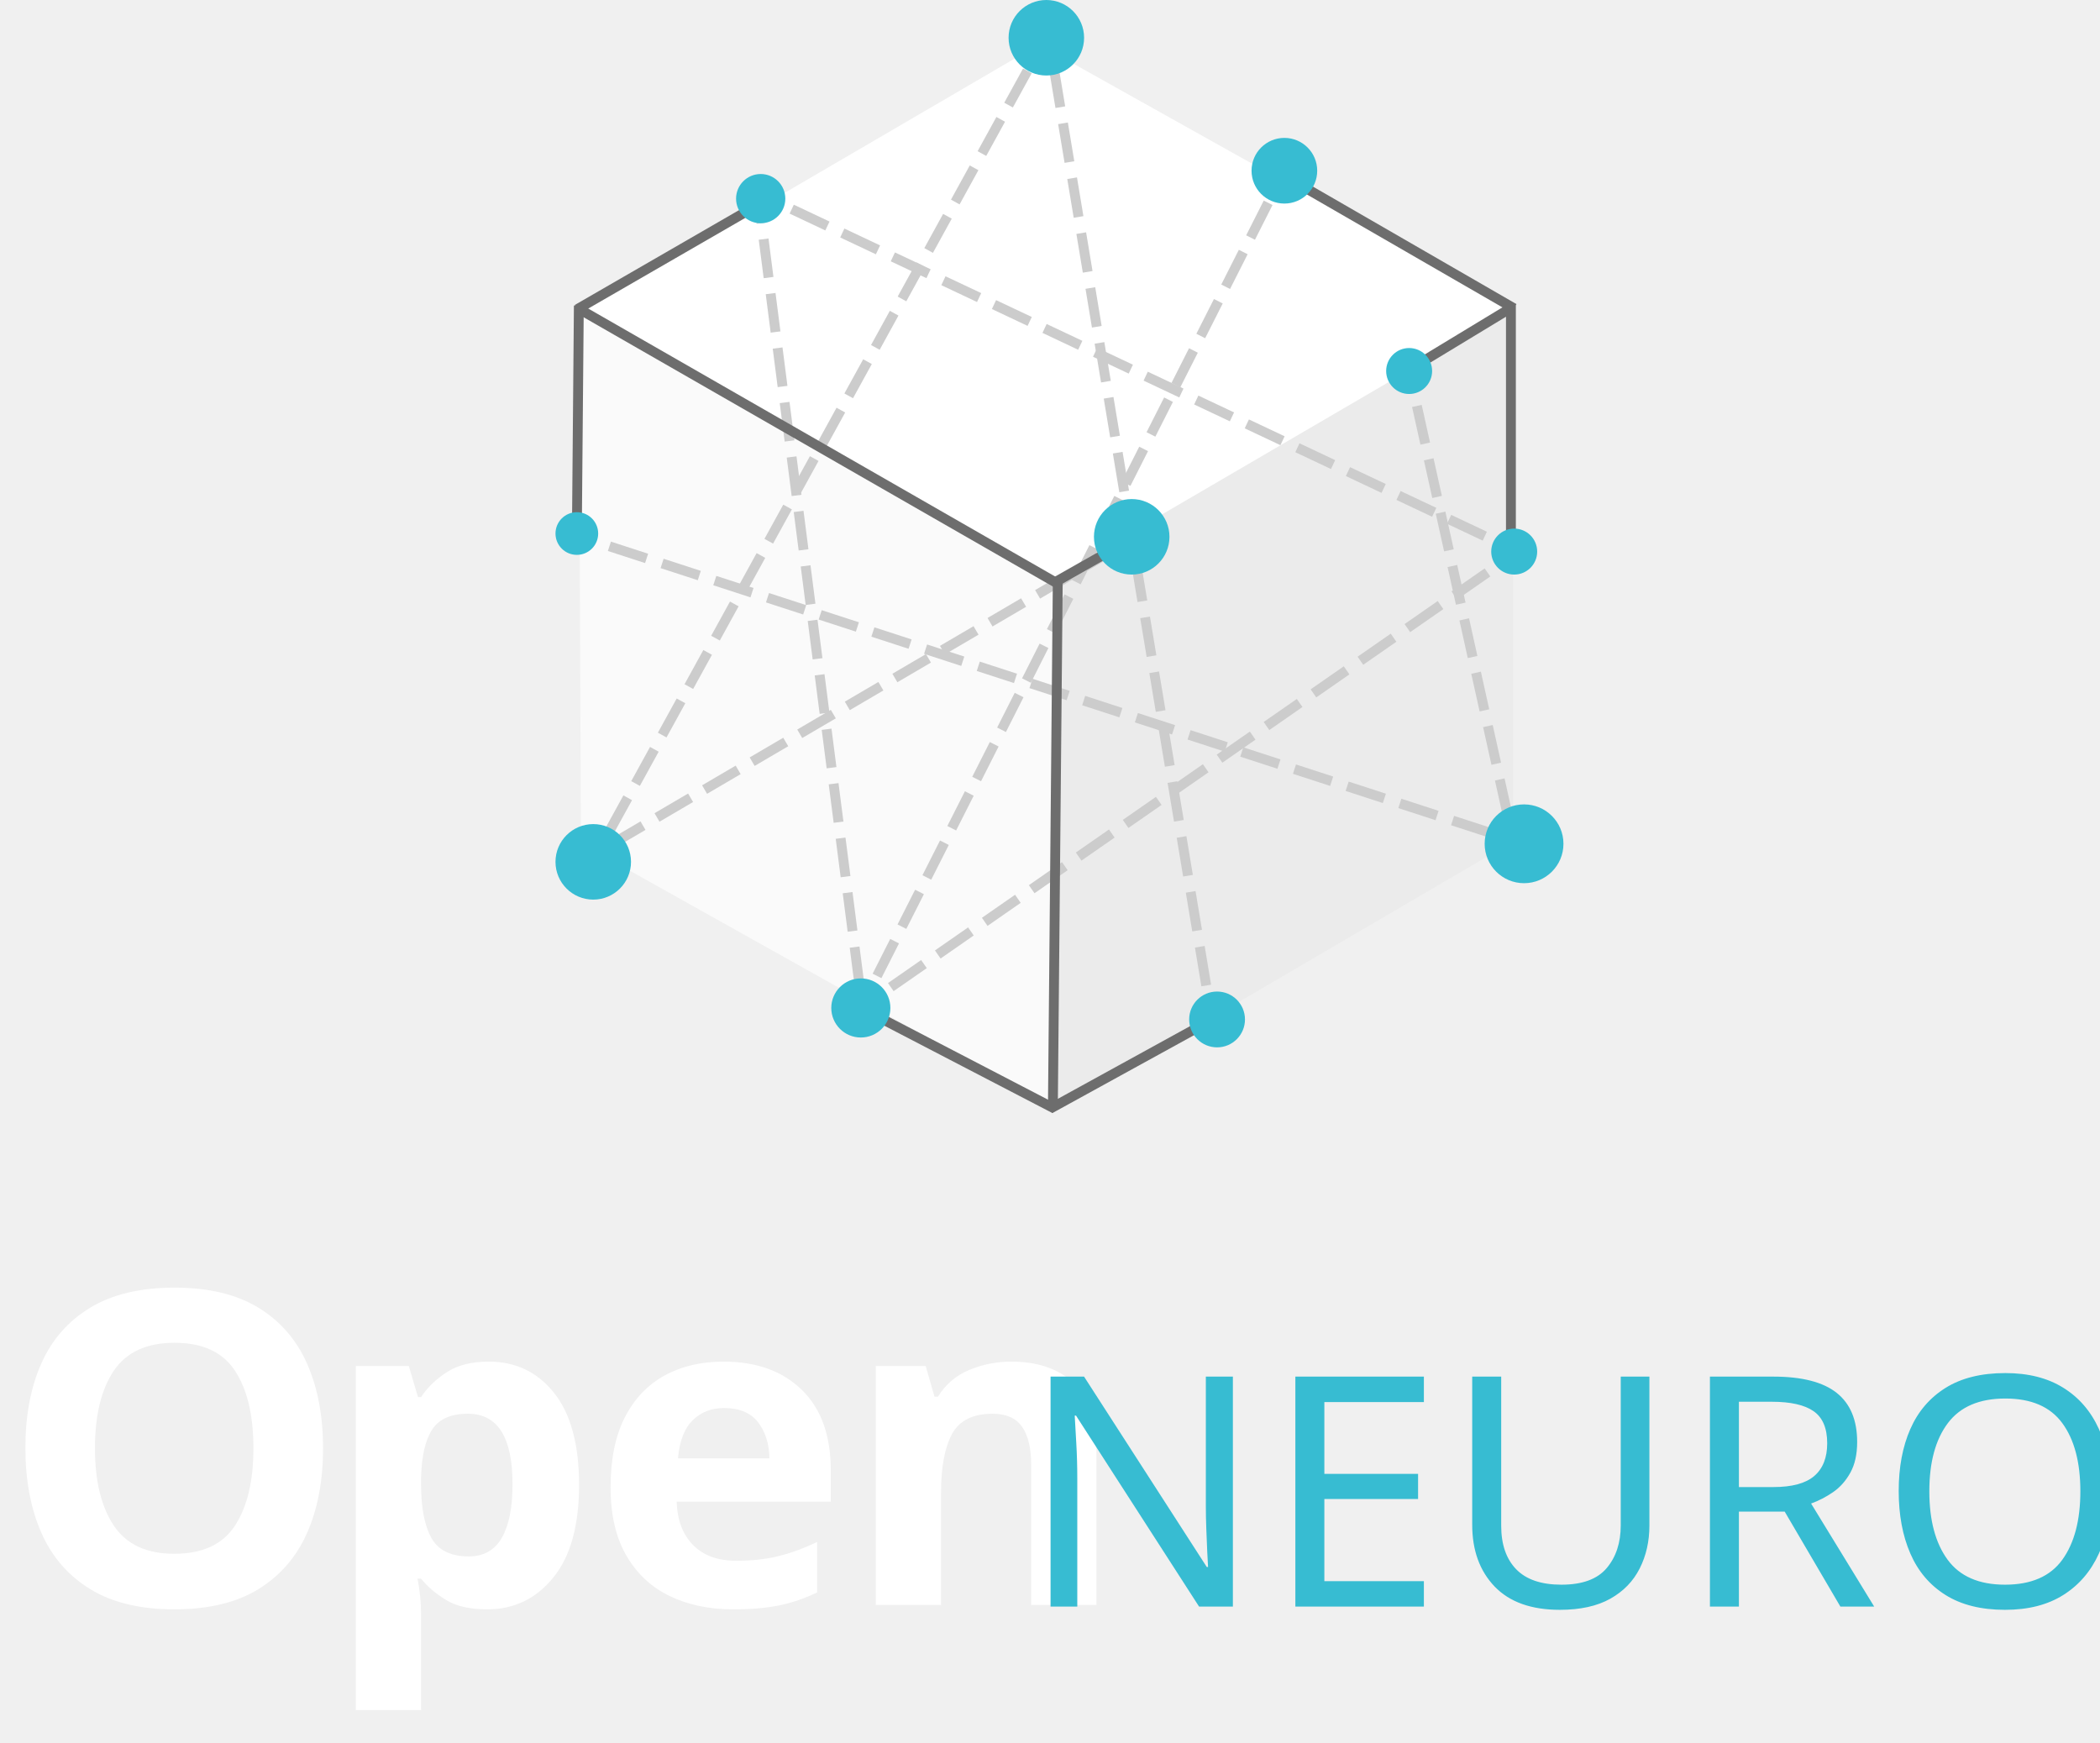
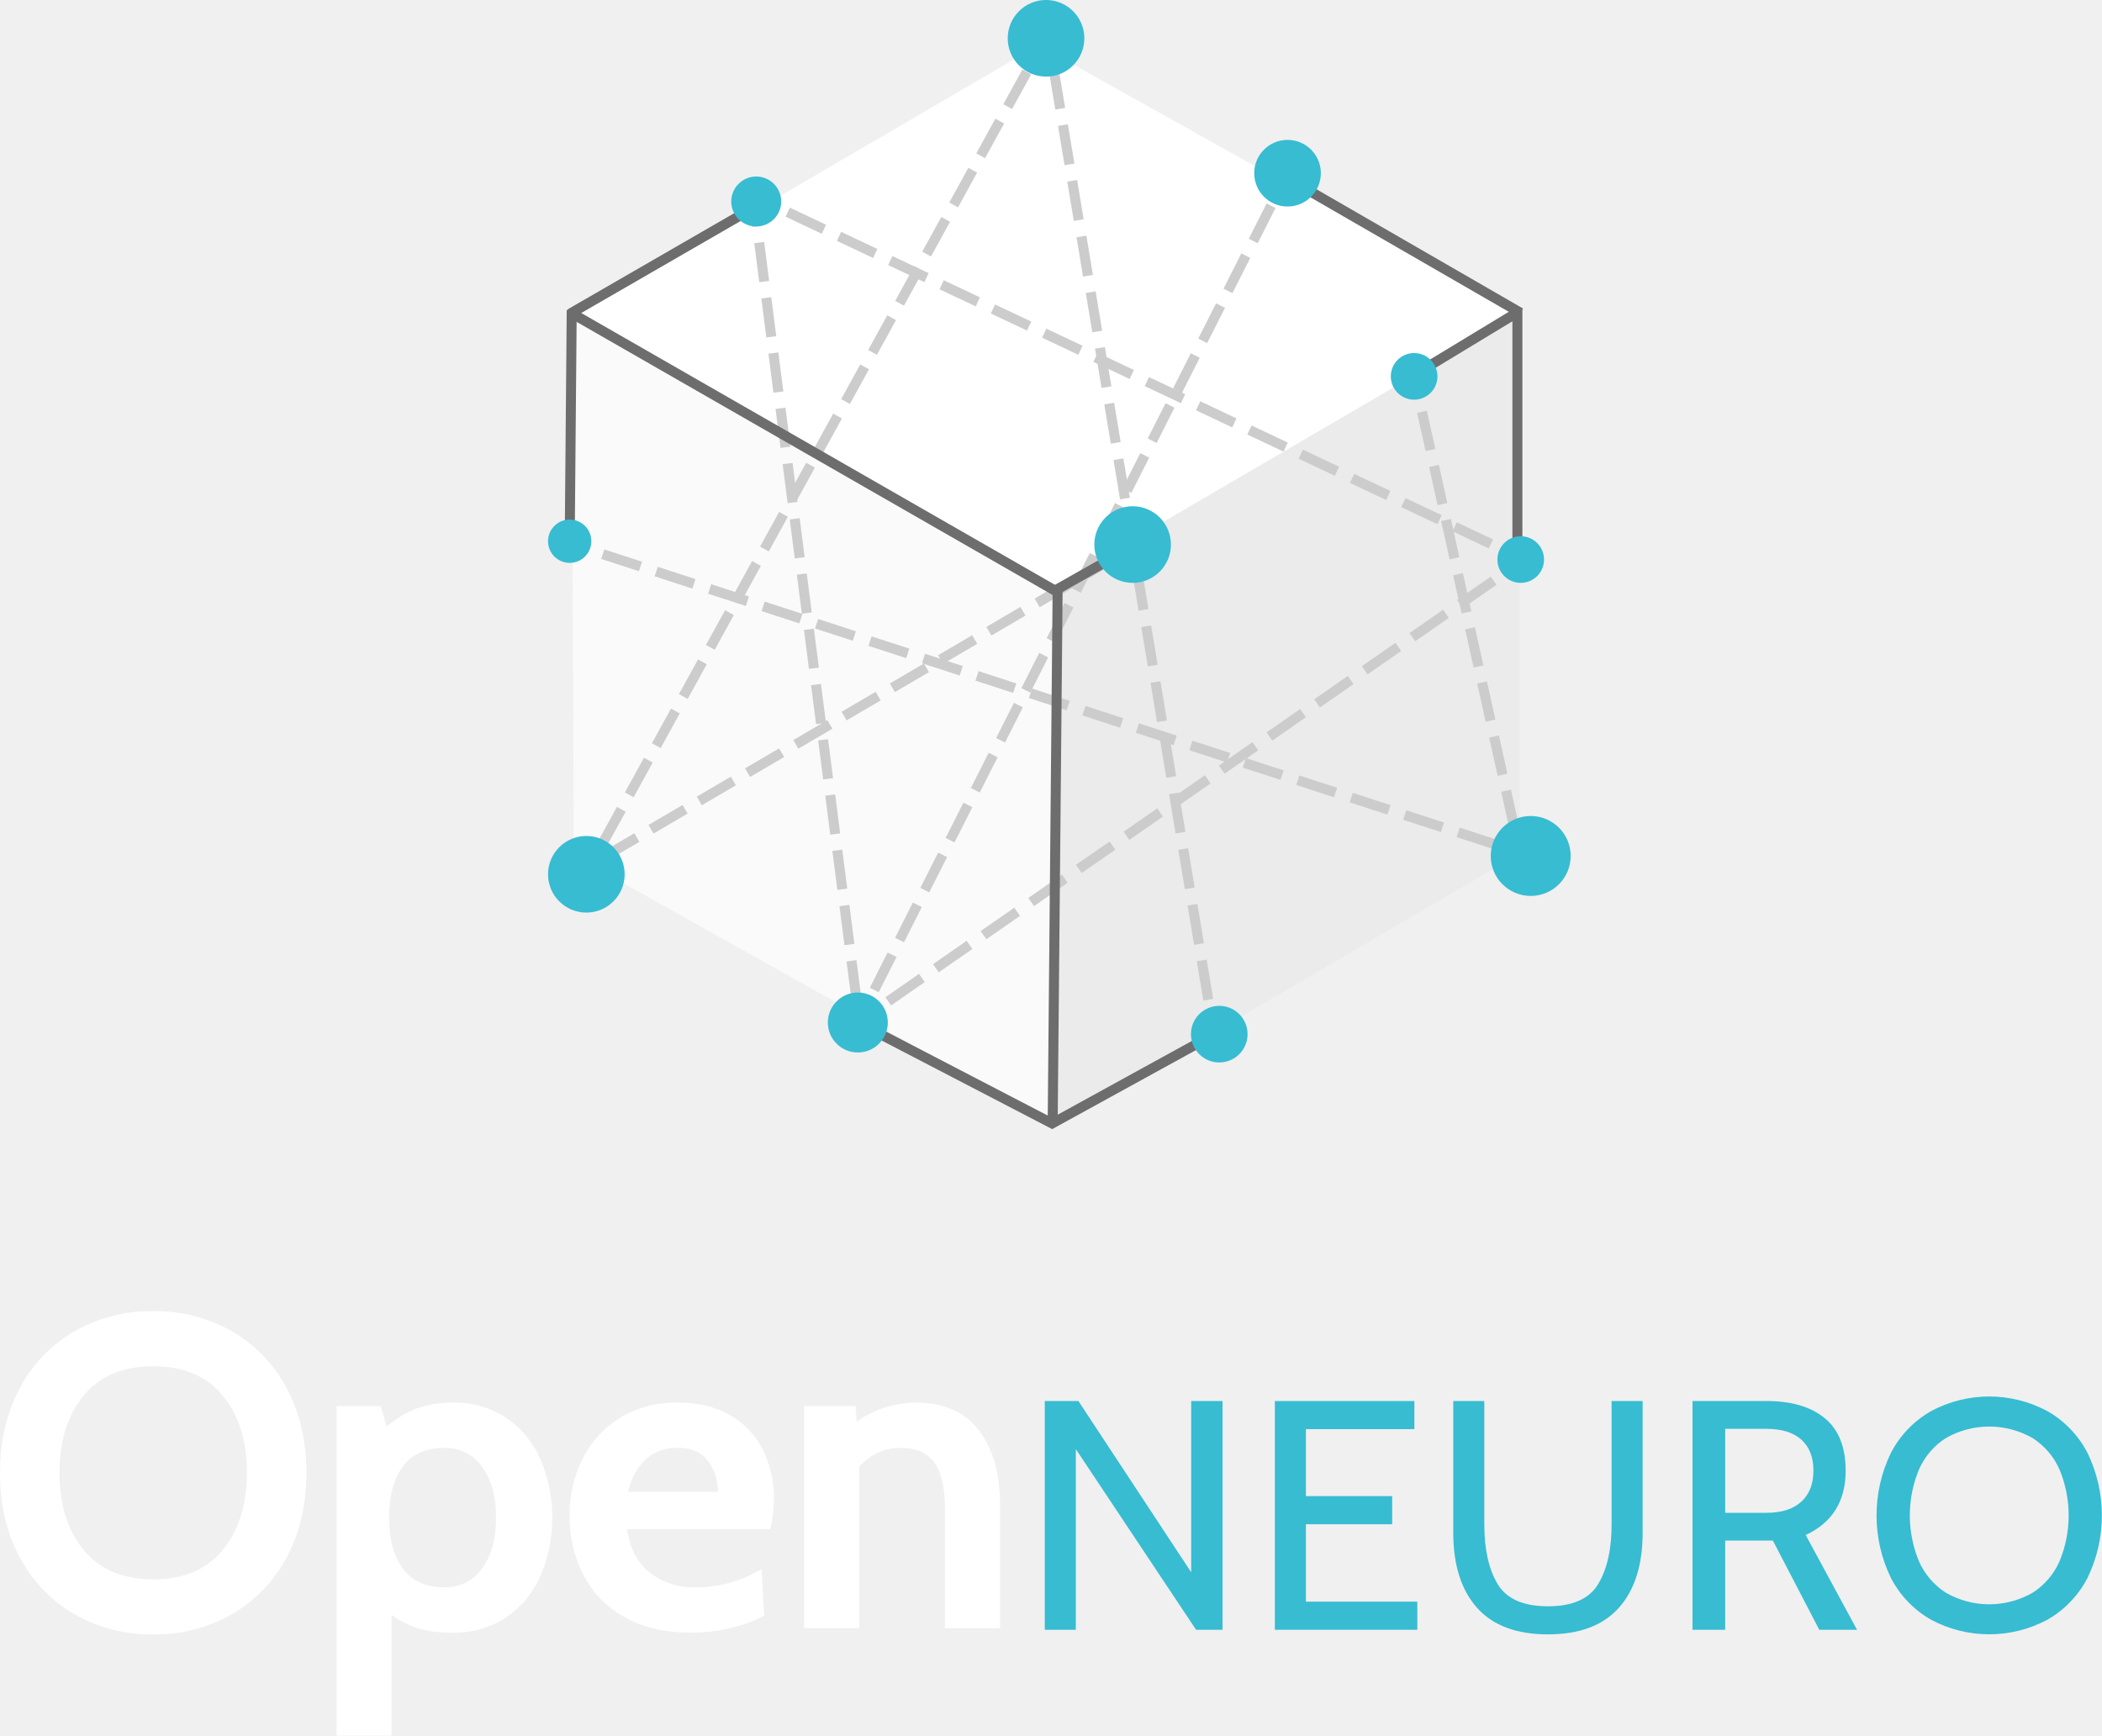
- <svg xmlns="http://www.w3.org/2000/svg" viewBox="0 0 639.61 530.7">
+ <svg xmlns="http://www.w3.org/2000/svg" viewBox="0 0 631.02 521.1">
  <g id="Layer_2" data-name="Layer 2">
    <g id="Layer_1-2" data-name="Layer 1">
-       <polygon points="460.89 256.25 320.62 338.36 320.62 176.01 460.89 93.9 460.89 256.25" style="fill:#ebebeb" />
-       <polygon points="460.77 94.3 319.24 176.92 174.91 96.15 316.44 13.53 460.77 94.3" style="fill:#fff" />
-       <polygon points="321.24 176.78 321.88 337.99 176.93 256.85 176.3 95.64 321.24 176.78" style="fill:#fafafa" />
-     </g>
-     <g id="Layer_5" data-name="Layer 5">
-       <line x1="180.19" y1="263" x2="183.08" y2="257.74" style="fill:none;stroke:#ccc;stroke-miterlimit:10;stroke-width:3px" />
-       <line x1="185.46" y1="253.4" x2="314.1" y2="19.43" style="fill:none;stroke:#ccc;stroke-miterlimit:10;stroke-width:3px;stroke-dasharray:11.889,4.954" />
-       <line x1="315.29" y1="17.26" x2="318.19" y2="12" style="fill:none;stroke:#ccc;stroke-miterlimit:10;stroke-width:3px" />
-       <line x1="369.19" y1="311" x2="368.2" y2="305.08" style="fill:none;stroke:#ccc;stroke-miterlimit:10;stroke-width:3px" />
-       <line x1="367.39" y1="300.16" x2="320.58" y2="18.38" style="fill:none;stroke:#ccc;stroke-miterlimit:10;stroke-width:3px;stroke-dasharray:11.964,4.985" />
-       <line x1="320.17" y1="15.92" x2="319.19" y2="10" style="fill:none;stroke:#ccc;stroke-miterlimit:10;stroke-width:3px" />
-       <line x1="262.19" y1="307" x2="264.89" y2="301.65" style="fill:none;stroke:#ccc;stroke-miterlimit:10;stroke-width:3px" />
-       <line x1="267.12" y1="297.24" x2="387.36" y2="59.56" style="fill:none;stroke:#ccc;stroke-miterlimit:10;stroke-width:3px;stroke-dasharray:11.86,4.942" />
-       <line x1="388.48" y1="57.35" x2="391.19" y2="52" style="fill:none;stroke:#ccc;stroke-miterlimit:10;stroke-width:3px" />
-       <line x1="231.19" y1="59" x2="236.61" y2="61.56" style="fill:none;stroke:#ccc;stroke-miterlimit:10;stroke-width:3px" />
-       <line x1="241.14" y1="63.7" x2="454.49" y2="164.37" style="fill:none;stroke:#ccc;stroke-miterlimit:10;stroke-width:3px;stroke-dasharray:12.021,5.009" />
-       <line x1="456.76" y1="165.44" x2="462.19" y2="168" style="fill:none;stroke:#ccc;stroke-miterlimit:10;stroke-width:3px" />
-       <line x1="429.19" y1="113" x2="430.48" y2="118.86" style="fill:none;stroke:#ccc;stroke-miterlimit:10;stroke-width:3px" />
-       <line x1="431.55" y1="123.64" x2="459.86" y2="251.25" style="fill:none;stroke:#ccc;stroke-miterlimit:10;stroke-width:3px;stroke-dasharray:11.75,4.896" />
-       <line x1="460.39" y1="253.64" x2="461.69" y2="259.5" style="fill:none;stroke:#ccc;stroke-miterlimit:10;stroke-width:3px" />
-       <line x1="175.19" y1="163" x2="180.89" y2="164.86" style="fill:none;stroke:#ccc;stroke-miterlimit:10;stroke-width:3px" />
-       <line x1="185.61" y1="166.39" x2="456.12" y2="254.38" style="fill:none;stroke:#ccc;stroke-miterlimit:10;stroke-width:3px;stroke-dasharray:11.914,4.964" />
-       <line x1="458.48" y1="255.14" x2="464.19" y2="257" style="fill:none;stroke:#ccc;stroke-miterlimit:10;stroke-width:3px" />
-       <line x1="462.19" y1="168" x2="457.26" y2="171.42" style="fill:none;stroke:#ccc;stroke-miterlimit:10;stroke-width:3px" />
-       <line x1="453.05" y1="174.35" x2="269.22" y2="302.11" style="fill:none;stroke:#ccc;stroke-miterlimit:10;stroke-width:3px;stroke-dasharray:12.295,5.123" />
-       <line x1="267.11" y1="303.58" x2="262.19" y2="307" style="fill:none;stroke:#ccc;stroke-miterlimit:10;stroke-width:3px" />
-       <line x1="176.19" y1="263" x2="181.36" y2="259.97" style="fill:none;stroke:#ccc;stroke-miterlimit:10;stroke-width:3px" />
-       <line x1="185.62" y1="257.47" x2="342.88" y2="165.28" style="fill:none;stroke:#ccc;stroke-miterlimit:10;stroke-width:3px;stroke-dasharray:11.856,4.94" />
-       <line x1="345.01" y1="164.03" x2="350.19" y2="161" style="fill:none;stroke:#ccc;stroke-miterlimit:10;stroke-width:3px" />
-       <line x1="231.19" y1="62" x2="231.95" y2="67.95" style="fill:none;stroke:#ccc;stroke-miterlimit:10;stroke-width:3px" />
-       <line x1="232.58" y1="72.83" x2="262.11" y2="302.61" style="fill:none;stroke:#ccc;stroke-miterlimit:10;stroke-width:3px;stroke-dasharray:11.805,4.919" />
-       <line x1="262.42" y1="305.05" x2="263.19" y2="311" style="fill:none;stroke:#ccc;stroke-miterlimit:10;stroke-width:3px" />
-       <line x1="176.19" y1="94" x2="321.69" y2="177.5" style="fill:none;stroke:#6d6d6d;stroke-miterlimit:10;stroke-width:3px" />
-       <line x1="320.69" y1="336.5" x2="322.18" y2="176" style="fill:none;stroke:#6d6d6d;stroke-miterlimit:10;stroke-width:3px" />
-       <line x1="461.13" y1="93.92" x2="390.2" y2="52.97" style="fill:none;stroke:#6d6d6d;stroke-miterlimit:10;stroke-width:3px" />
-       <line x1="460.19" y1="169" x2="460.19" y2="93" style="fill:none;stroke:#6d6d6d;stroke-miterlimit:10;stroke-width:3px" />
-       <line x1="370.19" y1="310" x2="319.83" y2="337.69" style="fill:none;stroke:#6d6d6d;stroke-miterlimit:10;stroke-width:3px" />
-       <line x1="262.19" y1="307" x2="321.25" y2="337.69" style="fill:none;stroke:#6d6d6d;stroke-miterlimit:10;stroke-width:3px" />
-       <line x1="427.69" y1="113.5" x2="460.69" y2="93.5" style="fill:none;stroke:#6d6d6d;stroke-miterlimit:10;stroke-width:3px" />
-       <line x1="175.69" y1="163.5" x2="176.3" y2="93.07" style="fill:none;stroke:#6d6d6d;stroke-miterlimit:10;stroke-width:3px" />
-       <line x1="233.06" y1="61.13" x2="175.82" y2="94.18" style="fill:none;stroke:#6d6d6d;stroke-miterlimit:10;stroke-width:3px" />
-       <line x1="321.98" y1="176.97" x2="338.69" y2="167.5" style="fill:none;stroke:#6d6d6d;stroke-miterlimit:10;stroke-width:3px" />
-     </g>
-     <g id="Layer_4" data-name="Layer 4">
-       <circle cx="180.69" cy="262.5" r="11.5" style="fill:#37bcd2" />
-       <circle cx="318.69" cy="11.5" r="11.5" style="fill:#37bcd2" />
-       <circle cx="344.69" cy="163.5" r="11.5" style="fill:#37bcd2" />
-       <circle cx="175.69" cy="162.5" r="6.5" style="fill:#37bcd2" />
-       <circle cx="231.69" cy="60.5" r="7.5" style="fill:#37bcd2" />
-       <circle cx="464.19" cy="257" r="12" style="fill:#37bcd2" />
-       <circle cx="461.19" cy="168" r="7" style="fill:#37bcd2" />
-       <circle cx="429.19" cy="113" r="7" style="fill:#37bcd2" />
-       <circle cx="370.69" cy="310.5" r="8.5" style="fill:#37bcd2" />
-       <circle cx="262.19" cy="307" r="9" style="fill:#37bcd2" />
-       <circle cx="391.19" cy="52" r="10" style="fill:#37bcd2" />
-     </g>
-     <g id="Layer_3" data-name="Layer 3">
-       <text transform="translate(0 488.84)" style="font-size:133.311px;fill:#fff;font-family:Cabin-Bold, Cabin;font-weight:700;letter-spacing:-0.025em">O<tspan x="97.98" y="0" style="letter-spacing:-0.018em">pen</tspan>
-       </text>
-       <text transform="translate(310.46 489.33)" style="font-size:98.109px;fill:#37bcd2;font-family:Cabin-Regular, Cabin">NEURO</text>
+       <g id="Layer_2-2" data-name="Layer 2">
+         <g id="Layer_1-2-2" data-name="Layer 1-2">
+           <polygon points="456.22 256.25 315.95 338.36 315.95 176.01 456.22 93.9 456.22 256.25" style="fill:#ebebeb" />
+           <polygon points="456.1 94.3 314.57 176.92 170.24 96.15 311.77 13.53 456.1 94.3" style="fill:#fff" />
+           <polygon points="316.57 176.78 317.21 337.99 172.26 256.85 171.63 95.64 316.57 176.78" style="fill:#fafafa" />
+         </g>
+         <g id="Layer_5" data-name="Layer 5">
+           <line x1="175.52" y1="263" x2="178.41" y2="257.74" style="fill:none;stroke:#ccc;stroke-miterlimit:10;stroke-width:3px" />
+           <line x1="180.79" y1="253.4" x2="309.43" y2="19.43" style="fill:none;stroke:#ccc;stroke-miterlimit:10;stroke-width:3px;stroke-dasharray:11.889,4.954" />
+           <line x1="310.62" y1="17.26" x2="313.52" y2="12" style="fill:none;stroke:#ccc;stroke-miterlimit:10;stroke-width:3px" />
+           <line x1="364.52" y1="311" x2="363.53" y2="305.08" style="fill:none;stroke:#ccc;stroke-miterlimit:10;stroke-width:3px" />
+           <line x1="362.72" y1="300.16" x2="315.91" y2="18.38" style="fill:none;stroke:#ccc;stroke-miterlimit:10;stroke-width:3px;stroke-dasharray:11.964,4.985" />
+           <line x1="315.5" y1="15.92" x2="314.52" y2="10" style="fill:none;stroke:#ccc;stroke-miterlimit:10;stroke-width:3px" />
+           <line x1="257.52" y1="307" x2="260.22" y2="301.65" style="fill:none;stroke:#ccc;stroke-miterlimit:10;stroke-width:3px" />
+           <line x1="262.45" y1="297.24" x2="382.69" y2="59.56" style="fill:none;stroke:#ccc;stroke-miterlimit:10;stroke-width:3px;stroke-dasharray:11.86,4.942" />
+           <line x1="383.81" y1="57.35" x2="386.52" y2="52" style="fill:none;stroke:#ccc;stroke-miterlimit:10;stroke-width:3px" />
+           <line x1="226.52" y1="59" x2="231.94" y2="61.56" style="fill:none;stroke:#ccc;stroke-miterlimit:10;stroke-width:3px" />
+           <line x1="236.47" y1="63.7" x2="449.82" y2="164.37" style="fill:none;stroke:#ccc;stroke-miterlimit:10;stroke-width:3px;stroke-dasharray:12.021,5.009" />
+           <line x1="452.09" y1="165.44" x2="457.52" y2="168" style="fill:none;stroke:#ccc;stroke-miterlimit:10;stroke-width:3px" />
+           <line x1="424.52" y1="113" x2="425.81" y2="118.86" style="fill:none;stroke:#ccc;stroke-miterlimit:10;stroke-width:3px" />
+           <line x1="426.88" y1="123.64" x2="455.19" y2="251.25" style="fill:none;stroke:#ccc;stroke-miterlimit:10;stroke-width:3px;stroke-dasharray:11.75,4.896" />
+           <line x1="455.72" y1="253.64" x2="457.02" y2="259.5" style="fill:none;stroke:#ccc;stroke-miterlimit:10;stroke-width:3px" />
+           <line x1="170.52" y1="163" x2="176.22" y2="164.86" style="fill:none;stroke:#ccc;stroke-miterlimit:10;stroke-width:3px" />
+           <line x1="180.94" y1="166.39" x2="451.45" y2="254.38" style="fill:none;stroke:#ccc;stroke-miterlimit:10;stroke-width:3px;stroke-dasharray:11.914,4.964" />
+           <line x1="453.81" y1="255.14" x2="459.52" y2="257" style="fill:none;stroke:#ccc;stroke-miterlimit:10;stroke-width:3px" />
+           <line x1="457.52" y1="168" x2="452.59" y2="171.42" style="fill:none;stroke:#ccc;stroke-miterlimit:10;stroke-width:3px" />
+           <line x1="448.38" y1="174.35" x2="264.55" y2="302.11" style="fill:none;stroke:#ccc;stroke-miterlimit:10;stroke-width:3px;stroke-dasharray:12.295,5.123" />
+           <line x1="262.44" y1="303.58" x2="257.52" y2="307" style="fill:none;stroke:#ccc;stroke-miterlimit:10;stroke-width:3px" />
+           <line x1="171.52" y1="263" x2="176.69" y2="259.97" style="fill:none;stroke:#ccc;stroke-miterlimit:10;stroke-width:3px" />
+           <line x1="180.95" y1="257.47" x2="338.21" y2="165.28" style="fill:none;stroke:#ccc;stroke-miterlimit:10;stroke-width:3px;stroke-dasharray:11.856,4.94" />
+           <line x1="340.34" y1="164.03" x2="345.52" y2="161" style="fill:none;stroke:#ccc;stroke-miterlimit:10;stroke-width:3px" />
+           <line x1="226.52" y1="62" x2="227.28" y2="67.95" style="fill:none;stroke:#ccc;stroke-miterlimit:10;stroke-width:3px" />
+           <line x1="227.91" y1="72.83" x2="257.44" y2="302.61" style="fill:none;stroke:#ccc;stroke-miterlimit:10;stroke-width:3px;stroke-dasharray:11.805,4.919" />
+           <line x1="257.75" y1="305.05" x2="258.52" y2="311" style="fill:none;stroke:#ccc;stroke-miterlimit:10;stroke-width:3px" />
+           <line x1="171.52" y1="94" x2="317.02" y2="177.5" style="fill:none;stroke:#6d6d6d;stroke-miterlimit:10;stroke-width:3px" />
+           <line x1="316.02" y1="336.5" x2="317.51" y2="176" style="fill:none;stroke:#6d6d6d;stroke-miterlimit:10;stroke-width:3px" />
+           <line x1="456.46" y1="93.92" x2="385.53" y2="52.97" style="fill:none;stroke:#6d6d6d;stroke-miterlimit:10;stroke-width:3px" />
+           <line x1="455.52" y1="169" x2="455.52" y2="93" style="fill:none;stroke:#6d6d6d;stroke-miterlimit:10;stroke-width:3px" />
+           <line x1="365.52" y1="310" x2="315.16" y2="337.69" style="fill:none;stroke:#6d6d6d;stroke-miterlimit:10;stroke-width:3px" />
+           <line x1="257.52" y1="307" x2="316.58" y2="337.69" style="fill:none;stroke:#6d6d6d;stroke-miterlimit:10;stroke-width:3px" />
+           <line x1="423.02" y1="113.5" x2="456.02" y2="93.5" style="fill:none;stroke:#6d6d6d;stroke-miterlimit:10;stroke-width:3px" />
+           <line x1="171.02" y1="163.5" x2="171.63" y2="93.07" style="fill:none;stroke:#6d6d6d;stroke-miterlimit:10;stroke-width:3px" />
+           <line x1="228.39" y1="61.13" x2="171.15" y2="94.18" style="fill:none;stroke:#6d6d6d;stroke-miterlimit:10;stroke-width:3px" />
+           <line x1="317.31" y1="176.97" x2="334.02" y2="167.5" style="fill:none;stroke:#6d6d6d;stroke-miterlimit:10;stroke-width:3px" />
+         </g>
+         <g id="Layer_4" data-name="Layer 4">
+           <circle cx="176.02" cy="262.5" r="11.5" style="fill:#37bcd2" />
+           <circle cx="314.02" cy="11.5" r="11.5" style="fill:#37bcd2" />
+           <circle cx="340.02" cy="163.5" r="11.5" style="fill:#37bcd2" />
+           <circle cx="171.02" cy="162.5" r="6.5" style="fill:#37bcd2" />
+           <circle cx="227.02" cy="60.5" r="7.5" style="fill:#37bcd2" />
+           <circle cx="459.52" cy="257" r="12" style="fill:#37bcd2" />
+           <circle cx="456.52" cy="168" r="7" style="fill:#37bcd2" />
+           <circle cx="424.52" cy="113" r="7" style="fill:#37bcd2" />
+           <circle cx="366.02" cy="310.5" r="8.5" style="fill:#37bcd2" />
+           <circle cx="257.52" cy="307" r="9" style="fill:#37bcd2" />
+           <circle cx="386.52" cy="52" r="10" style="fill:#37bcd2" />
+         </g>
+         <g id="Layer_3" data-name="Layer 3">
+           <g style="isolation:isolate">
+             <g style="isolation:isolate">
+               <path d="M27,484.64a42.65,42.65,0,0,1-16.4-17.06q-5.94-11-5.93-25.4t5.93-25.39A42.67,42.67,0,0,1,27,399.72a46.32,46.32,0,0,1,23.66-6.06,46.35,46.35,0,0,1,23.66,6.06,42.74,42.74,0,0,1,16.4,17.07q5.93,11,5.93,25.39t-5.93,25.4a42.71,42.71,0,0,1-16.4,17.06,46.25,46.25,0,0,1-23.66,6.07A46.23,46.23,0,0,1,27,484.64Zm44.52-19.26q7.26-8.81,7.27-23.2T71.52,419q-7.26-8.81-20.86-8.8T29.79,419q-7.26,8.79-7.26,23.19t7.26,23.2q7.27,8.79,20.87,8.8T71.52,465.38Z" transform="translate(-4.67)" style="fill:#fff" />
+             </g>
+             <g style="isolation:isolate">
+               <path d="M156.77,425.78A29.1,29.1,0,0,1,167,438.32,45,45,0,0,1,167,473a29.08,29.08,0,0,1-10.26,12.53,28,28,0,0,1-16.26,4.66,35.86,35.86,0,0,1-10.2-1.26,27.14,27.14,0,0,1-8.07-4.07V521.1H105.71V422.18H119l1.74,6.14a31.31,31.31,0,0,1,8.93-5.4,29.89,29.89,0,0,1,10.8-1.8A28,28,0,0,1,156.77,425.78Zm-7.33,45.06q4.13-5.73,4.13-15.19t-4.13-15.2A13.36,13.36,0,0,0,138,434.72q-8.26,0-12.39,5.59t-4.14,15.34q0,9.72,4.14,15.33t12.39,5.6A13.34,13.34,0,0,0,149.44,470.84Z" transform="translate(-4.67)" style="fill:#fff" />
+               <path d="M192,485.44a30.52,30.52,0,0,1-12.26-12.66,38.06,38.06,0,0,1-4.07-17.67,37.68,37.68,0,0,1,3.86-17.06,30.27,30.27,0,0,1,11.2-12.33,32.17,32.17,0,0,1,17.47-4.6q9.33,0,15.79,3.86a25,25,0,0,1,9.74,10.4A32.47,32.47,0,0,1,237,450.05a44.47,44.47,0,0,1-1.06,9.06H192.9q1.32,8.81,6.93,13.13a21.33,21.33,0,0,0,13.46,4.34,38.49,38.49,0,0,0,20-5.47l.8,14a43.36,43.36,0,0,1-9.93,3.66,51,51,0,0,1-12.33,1.4Q200.22,490.17,192,485.44Zm28.19-37.53a15.14,15.14,0,0,0-2.93-9.2c-1.95-2.66-5-4-9.06-4a13.62,13.62,0,0,0-9.87,3.6,18.39,18.39,0,0,0-5.06,9.59Z" transform="translate(-4.67)" style="fill:#fff" />
+               <path d="M298.48,429.38q6.39,8.26,6.4,22.27v37.19H288.35V453q0-9.33-3.14-13.8t-10.06-4.46a15.79,15.79,0,0,0-12.53,5.73v48.39H246.09V422.18h15.46l.27,4.67a31.14,31.14,0,0,1,17.86-5.73Q292.08,421.12,298.48,429.38Z" transform="translate(-4.67)" style="fill:#fff" />
+             </g>
+           </g>
+           <g style="isolation:isolate">
+             <path d="M318.31,420.65h10.1l33.85,51.41V420.65h9.42v68.68h-7.95l-36.1-54.25v54.25h-9.32Z" transform="translate(-4.67)" style="fill:#37bcd2" />
+             <path d="M387.38,420.65h41.89v8.44H396.7V449.2h25.9v8.44H396.7v23.25h33.45v8.44H387.38Z" transform="translate(-4.67)" style="fill:#37bcd2" />
+             <path d="M448.06,482.71q-7.12-8-7.12-22.52V420.65h9.32v37q0,11.28,4,17.95t15.1,6.68q11.1,0,15.11-6.72t4-17.91v-37h9.32v39.54q0,14.52-7.12,22.52t-21.34,8Q455.17,490.7,448.06,482.71Z" transform="translate(-4.67)" style="fill:#37bcd2" />
+             <path d="M512.76,420.65H535q11.19,0,17.46,5.15t6.28,15.75q0,13.74-12,19.33l15.41,28.45H550.82l-13.93-26.78H522.57v26.78h-9.81Zm22.17,33.56q6.87,0,10.5-3.34t3.63-9.32q0-6-3.58-9.27T534.93,429H522.57v25.22Z" transform="translate(-4.67)" style="fill:#37bcd2" />
+             <path d="M584.33,486.29a30.71,30.71,0,0,1-12-12.51,43,43,0,0,1,0-37.58,30.75,30.75,0,0,1,12-12.5,36.89,36.89,0,0,1,35,0,30.75,30.75,0,0,1,12,12.5,43,43,0,0,1,0,37.58,30.71,30.71,0,0,1-12,12.51,37,37,0,0,1-35,0Zm30.56-8.1a21.48,21.48,0,0,0,8.09-9.51,36,36,0,0,0,0-27.37,21.45,21.45,0,0,0-8.09-9.52,26.21,26.21,0,0,0-26.1,0,21.45,21.45,0,0,0-8.09,9.52,36,36,0,0,0,0,27.37,21.48,21.48,0,0,0,8.09,9.51,26.14,26.14,0,0,0,26.1,0Z" transform="translate(-4.67)" style="fill:#37bcd2" />
+           </g>
+         </g>
+       </g>
    </g>
  </g>
</svg>
